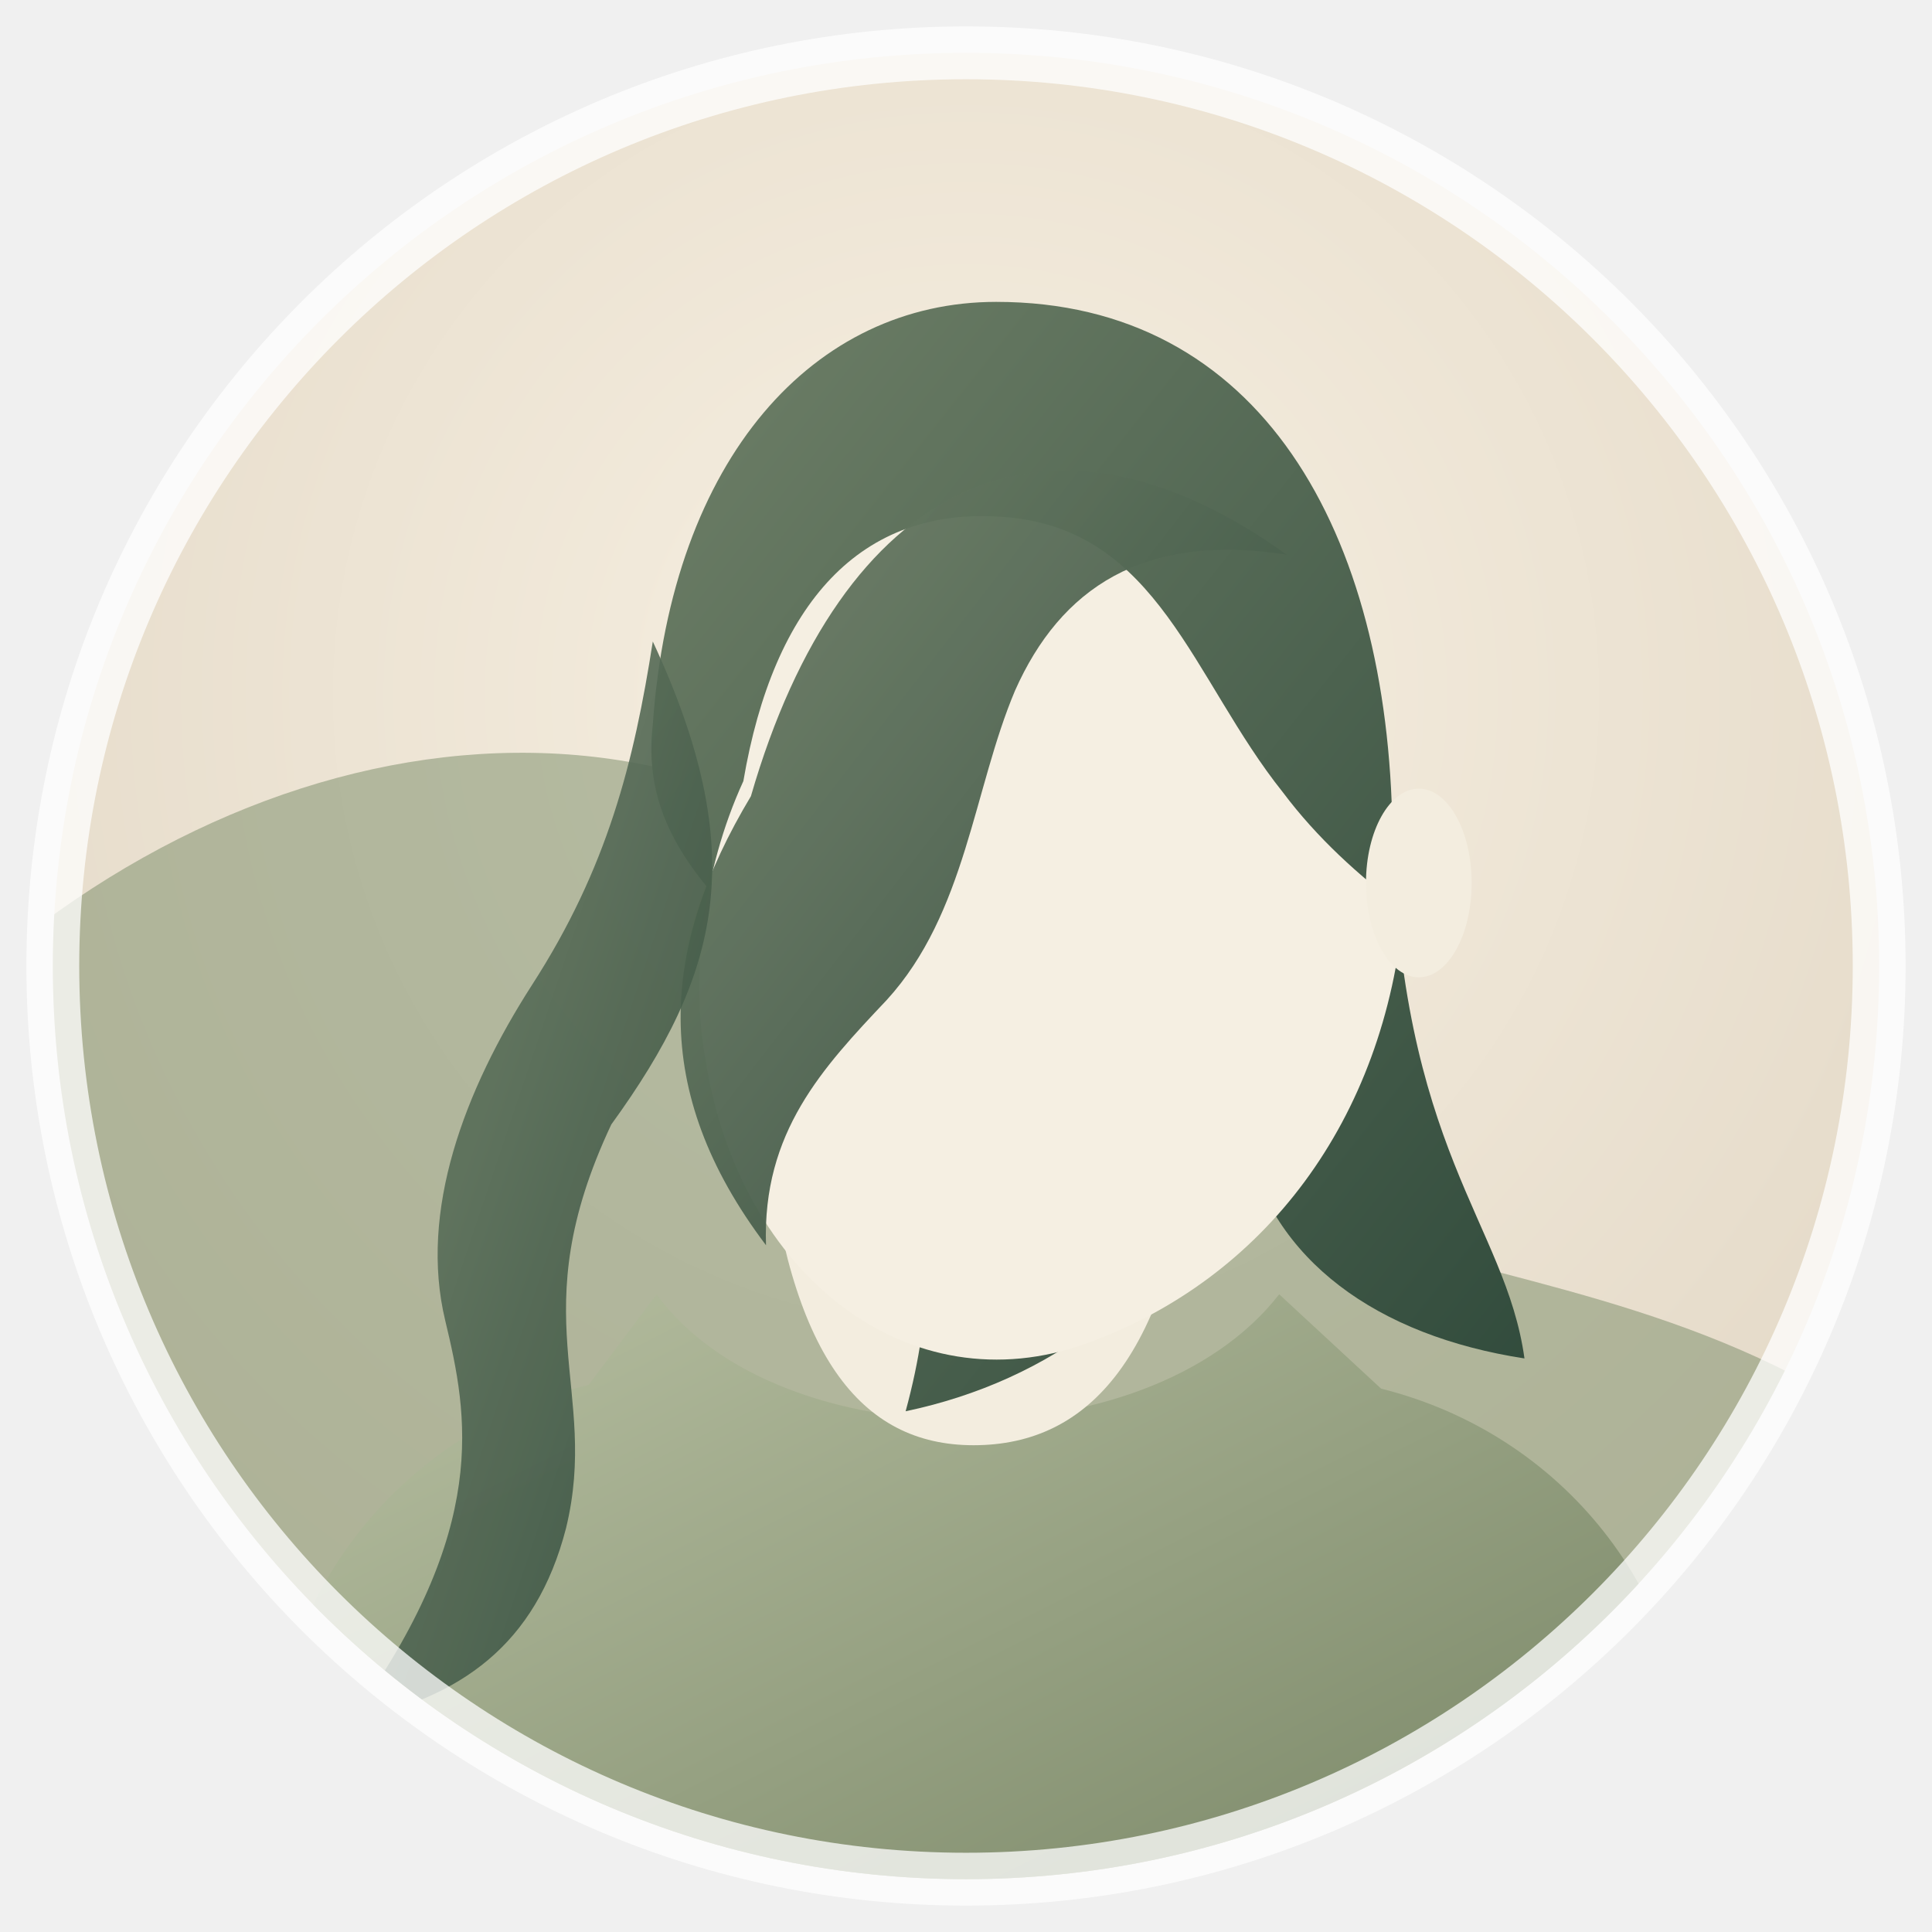
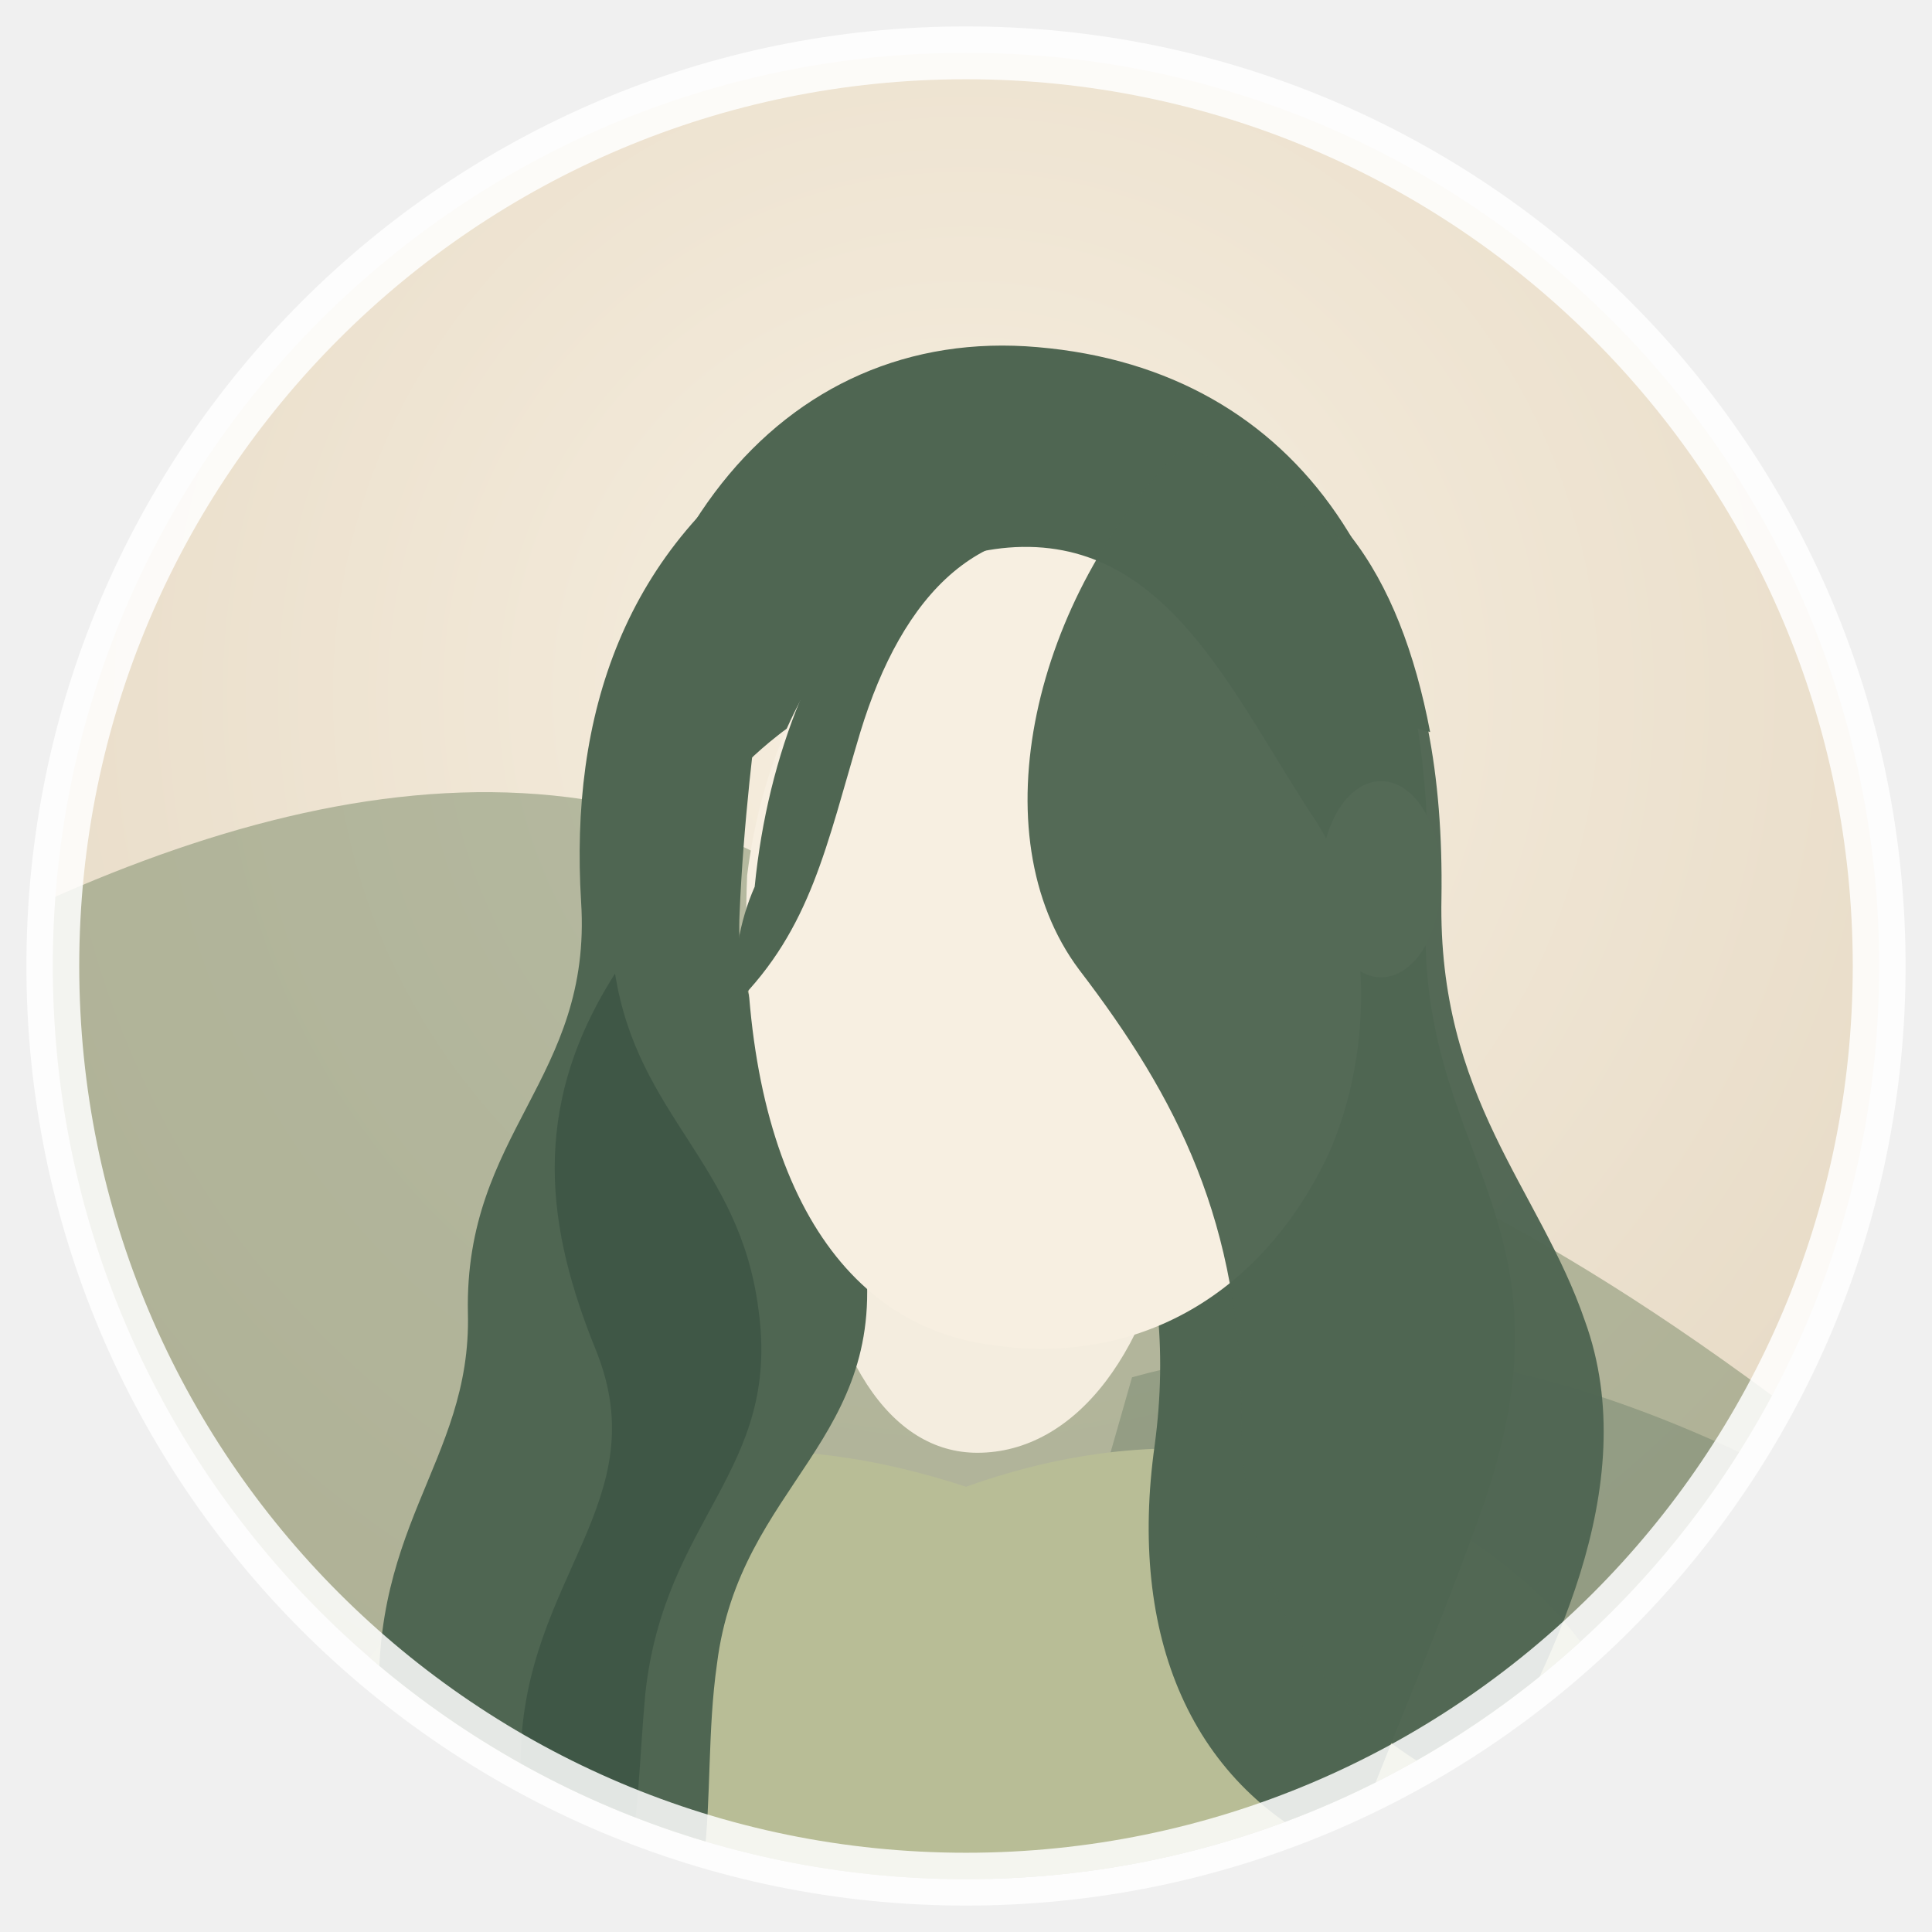
- <svg xmlns="http://www.w3.org/2000/svg" width="512" height="512" viewBox="0 0 512 512" role="img" aria-labelledby="title desc">
+ <svg xmlns="http://www.w3.org/2000/svg" width="512" height="512" viewBox="0 0 512 512">
  <defs>
    <radialGradient id="bg" cx="50%" cy="35%" r="70%">
-       <stop offset="0" stop-color="#f7f0e2" />
-       <stop offset="1" stop-color="#e2d7c5" />
+       <stop offset="0%" stop-color="#f7efe0" />
+       <stop offset="100%" stop-color="#e5d8c3" />
    </radialGradient>
-     <linearGradient id="green" x1="0" x2="1" y1="0" y2="1">
-       <stop offset="0" stop-color="#6f8068" />
-       <stop offset="1" stop-color="#314b3c" />
+     <linearGradient id="hair" x1="180" y1="90" x2="350" y2="430">
+       <stop offset="0%" stop-color="#4f6652" />
+       <stop offset="100%" stop-color="#263f34" />
    </linearGradient>
-     <linearGradient id="sage" x1="0" x2="1" y1="0" y2="1">
-       <stop offset="0" stop-color="#b8c0a2" />
-       <stop offset="1" stop-color="#728060" />
+     <linearGradient id="shirt" x1="120" y1="370" x2="390" y2="520">
+       <stop offset="0%" stop-color="#b8bd96" />
+       <stop offset="100%" stop-color="#7d8767" />
    </linearGradient>
-     <clipPath id="circle">
+     <clipPath id="clip">
      <circle cx="256" cy="256" r="242" />
    </clipPath>
  </defs>
  <circle cx="256" cy="256" r="242" fill="url(#bg)" />
-   <g clip-path="url(#circle)">
-     <path d="M-10 262c88-80 210-88 278 4 70 95 183 44 274 152v120H-10Z" fill="#82916f" opacity=".55" />
-     <path d="M174 343c32 44 130 45 165 0l27 25c48 12 82 54 82 105v59H72v-59c0-51 35-94 84-106Z" fill="url(#sage)" />
-     <path d="M203 300c6 59 25 83 55 83 31 0 52-24 59-84l-23-10h-68Z" fill="#f3eddf" />
-     <path d="M173 192c5-71 43-112 91-112 70 0 104 61 105 140 2 85 30 104 35 140-39-6-67-26-74-58-20 41-52 64-90 72 15-55-2-90-32-118-23-21-38-38-35-64Z" fill="url(#green)" />
-     <path d="M197 207c8-47 31-73 69-70 41 3 50 43 74 73 9 12 20 22 32 31-5 56-37 98-84 115-47 17-92-18-101-75-4-22-1-50 10-74Z" fill="#f5efe2" />
-     <ellipse cx="376" cy="234" rx="14" ry="25" fill="#f3eddf" />
-     <path d="M199 211c24-83 78-110 142-64-38-6-60 9-72 36-11 26-13 59-34 82-17 18-33 35-32 65-31-41-28-79-4-119Z" fill="url(#green)" opacity=".96" />
-     <path d="M162 298c-24 51-3 70-12 107-8 31-28 45-57 51 37-51 31-81 25-106-7-29 5-61 23-89 20-31 27-59 32-91 26 56 18 88-11 128Z" fill="url(#green)" opacity=".9" />
+   <g clip-path="url(#clip)">
+     <path d="M-30 260C60 210 155 185 230 245C305 305 355 270 520 410V540H-30Z" fill="#81906f" opacity="0.55" />
+     <path d="M300 365C390 340 470 385 540 430V540H250Z" fill="#7b8a72" opacity="0.55" />
+     <path d="M214 315C219 360 236 385 259 385C285 385 306 358 312 315Z" fill="#f4eddf" />
+     <path d="M115 420C150 385 198 375 256 394C315 373 366 386 405 420C435 447 444 485 448 540H64C68 486 83 452 115 420Z" fill="url(#shirt)" />
+     <path d="M160 240C158 145 207 86 275 92C345 98 382 155 378 239C374 307 421 322 392 402C379 438 367 465 357 492C315 474 299 433 306 383C313 331 294 293 267 254C242 218 237 170 206 195C183 213 171 240 160 240Z" fill="url(#hair)" />
+     <path d="M210 116C165 145 151 190 154 239C157 286 123 300 124 348C125 388 96 405 101 459C105 505 74 523 48 540H165C194 512 185 476 190 441C196 393 236 382 229 331C224 291 194 282 196 242C198 195 207 150 210 116Z" fill="url(#hair)" />
+     <path d="M198 232C204 184 231 147 269 145C310 143 327 185 349 218C363 240 365 277 352 306C334 344 300 363 260 356C219 349 195 305 198 232Z" fill="#f7efe1" />
+     <ellipse cx="366" cy="233" rx="16" ry="26" fill="#f4eddf" />
+     <path d="M200 235C207 164 252 109 316 118C352 123 371 152 379 194C343 185 329 151 296 143C260 134 239 158 228 194C219 224 215 246 195 266C194 255 196 244 200 235Z" fill="url(#hair)" />
+     <path d="M313 119C361 130 383 172 382 238C381 291 408 315 420 350C436 394 410 443 392 475C352 459 329 422 329 376C329 324 312 291 286 257C259 221 274 158 313 119Z" fill="url(#hair)" opacity="0.97" />
+     <path d="M163 258C140 294 145 326 158 358C174 398 139 418 138 465C137 506 111 526 91 540H145C170 514 168 482 171 449C176 402 207 390 201 347C196 308 169 296 163 258Z" fill="#233b31" opacity="0.35" />
  </g>
-   <circle cx="256" cy="256" r="242" fill="none" stroke="#ffffff" stroke-width="14" opacity=".75" />
+   <circle cx="256" cy="256" r="242" fill="none" stroke="white" stroke-width="14" opacity="0.85" />
</svg>
